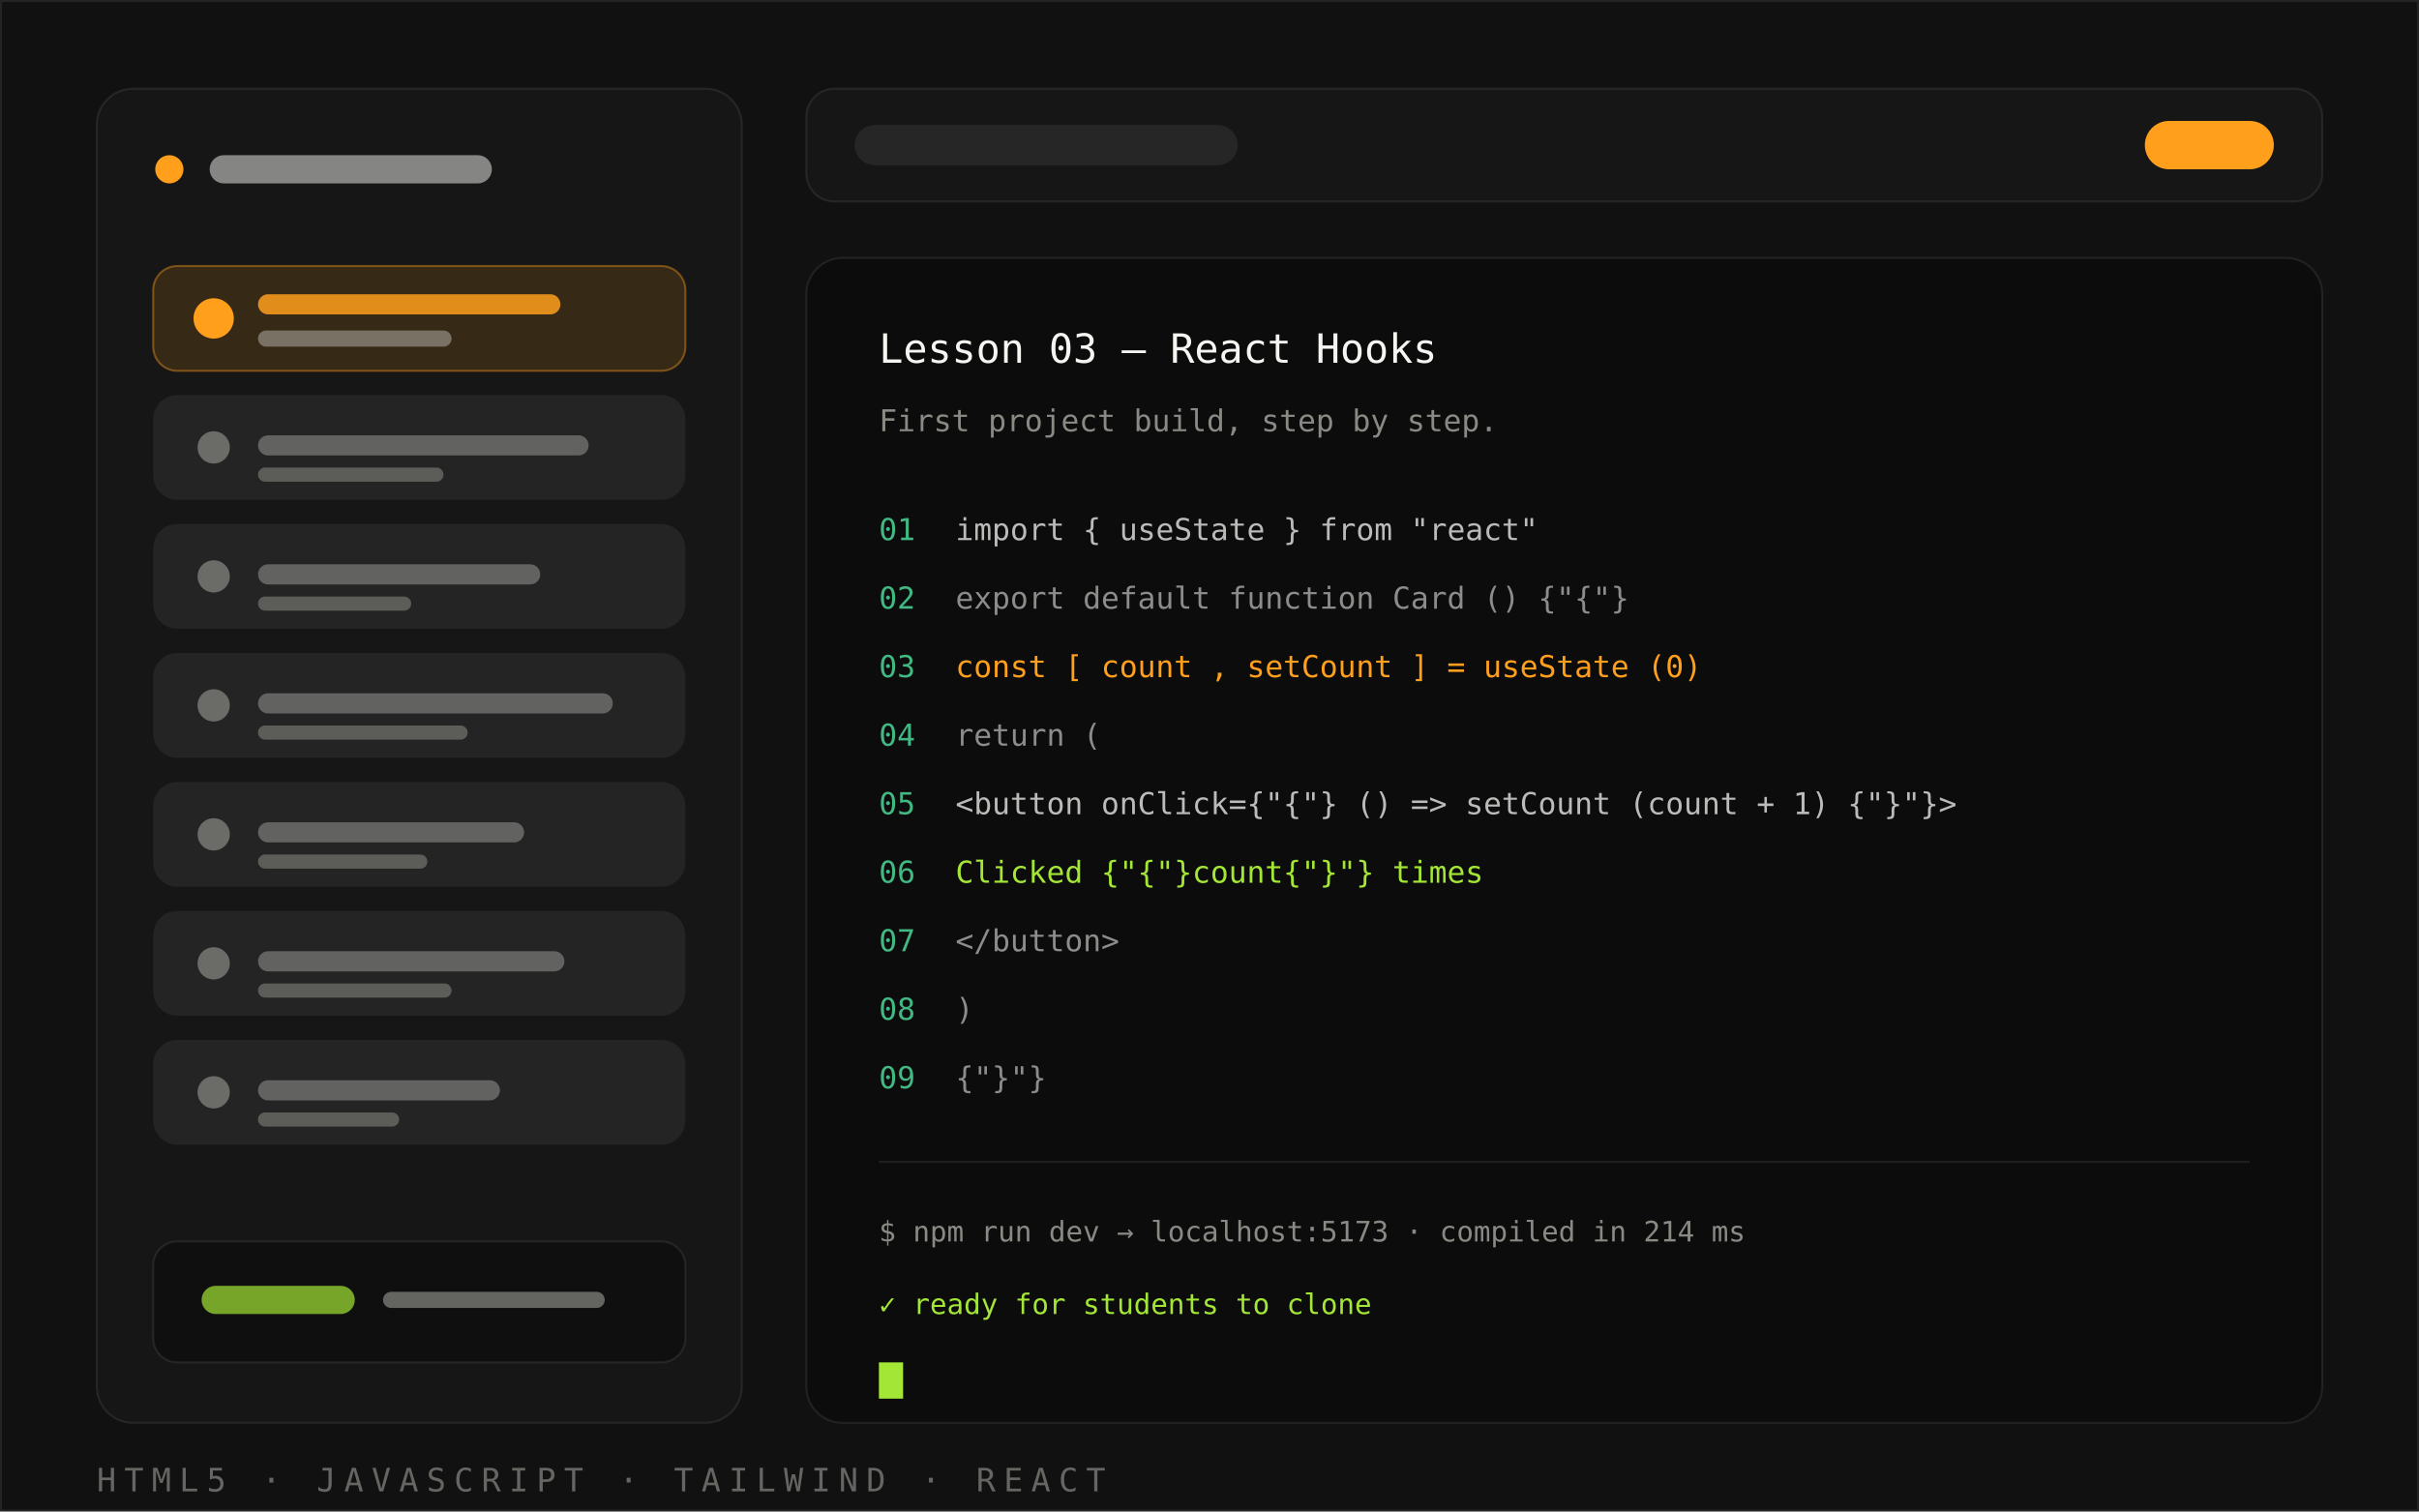
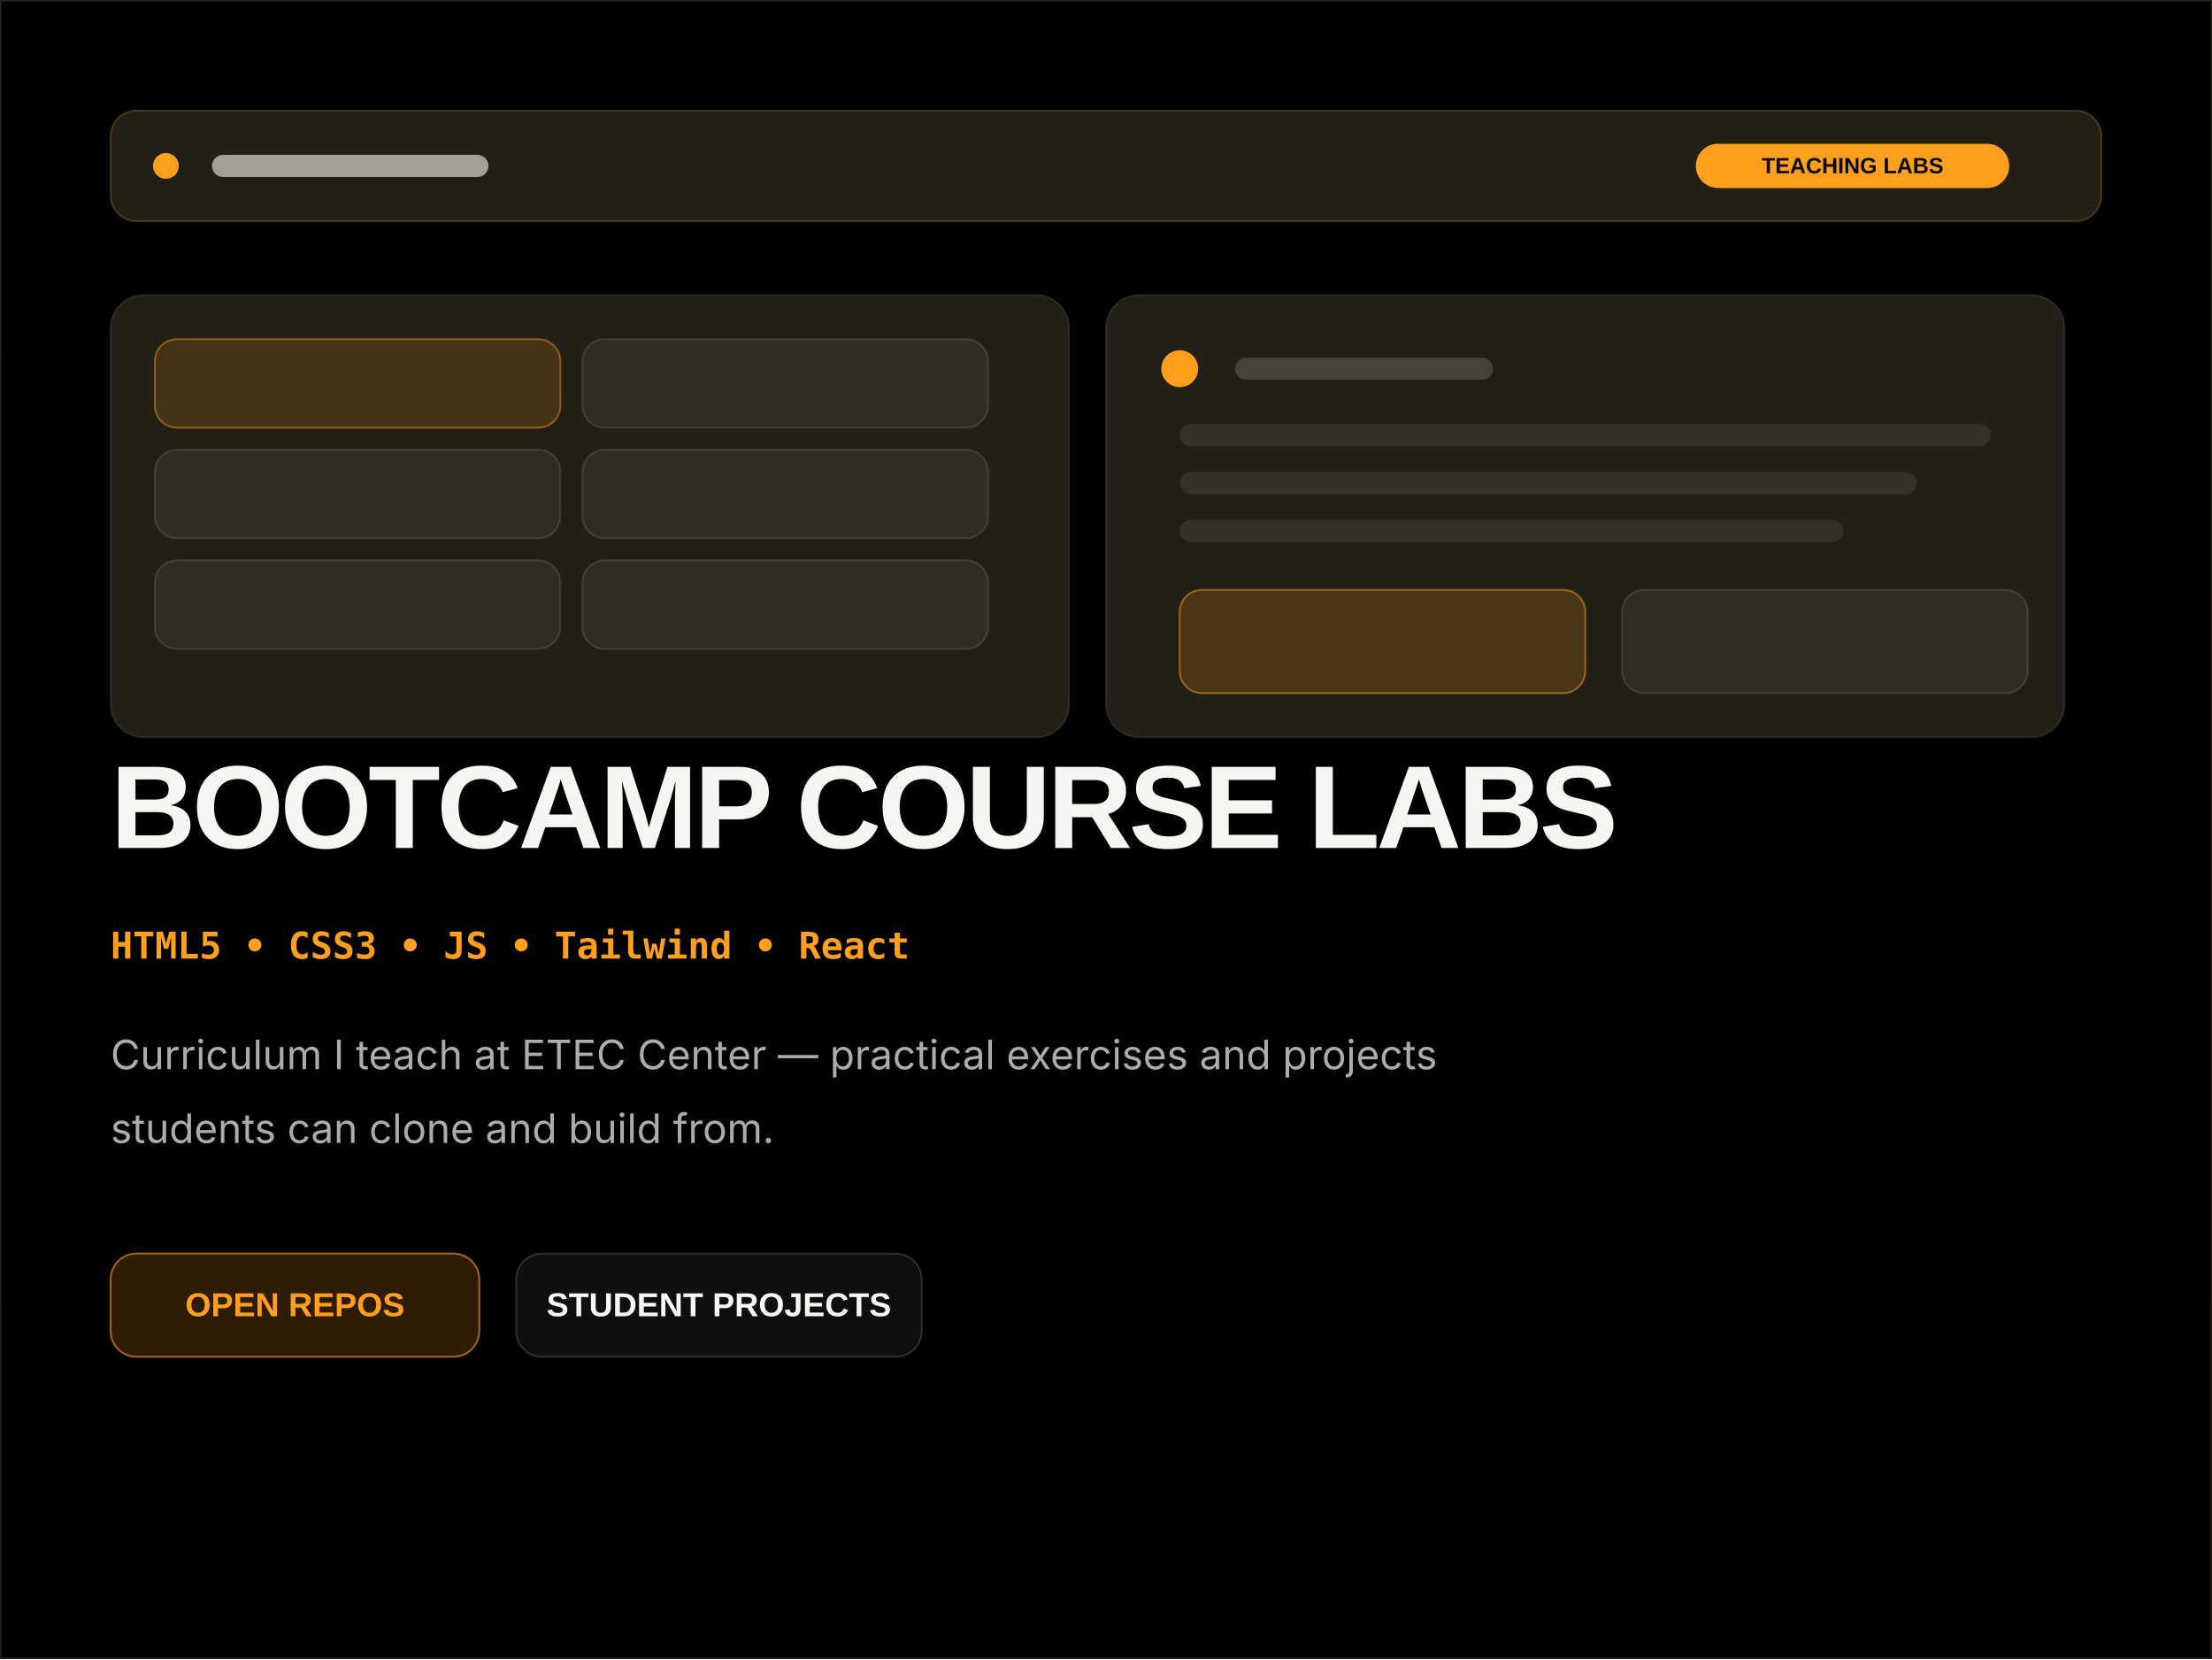
- <svg xmlns="http://www.w3.org/2000/svg" width="1200" height="750" viewBox="0 0 1200 750" fill="none">
-   <rect width="1200" height="750" fill="#111111" />
-   <rect x="0.5" y="0.5" width="1199" height="749" stroke="rgba(255,255,255,0.08)" />
-   <rect x="48" y="44" width="320" height="662" rx="18" fill="#161616" stroke="rgba(255,255,255,0.08)" />
-   <circle cx="84" cy="84" r="7" fill="#FF9F1C" />
-   <rect x="104" y="77" width="140" height="14" rx="7" fill="rgba(245,245,242,0.5)" />
+ <svg xmlns="http://www.w3.org/2000/svg" width="1200" height="900" viewBox="0 0 1200 900">
+   <defs>
+     <linearGradient id="bg5" x1="0" y1="0" x2="0" y2="900" gradientUnits="userSpaceOnUse">
+       <stop offset="0" stop-color="#16130F" />
+       <stop offset="1" stop-color="#0F0C0A" />
+     </linearGradient>
+   </defs>
+   <rect width="1200" height="900" fill="url(#bg5)" />
+   <rect x="0.5" y="0.5" width="1199" height="899" stroke="rgba(255,255,255,0.08)" />
+   <rect x="60" y="60" width="1080" height="60" rx="14" fill="#221F17" stroke="rgba(255,159,28,0.25)" />
+   <circle cx="90" cy="90" r="7" fill="#FF9F1C" />
+   <rect x="115" y="84" width="150" height="12" rx="6" fill="rgba(245,245,242,0.6)" />
+   <rect x="920" y="78" width="170" height="24" rx="12" fill="#FF9F1C" />
+   <text x="1005" y="94" fill="#0A0A0A" font-family="Inter Tight, Arial" font-size="12" font-weight="800" text-anchor="middle">TEACHING LABS</text>
  <g>
-     <rect x="76" y="132" width="264" height="52" rx="12" fill="rgba(255,159,28,0.14)" stroke="rgba(255,159,28,0.4)" />
-     <circle cx="106" cy="158" r="10" fill="#FF9F1C" />
-     <rect x="128" y="146" width="150" height="10" rx="5" fill="#FF9F1C" opacity="0.85" />
-     <rect x="128" y="164" width="96" height="8" rx="4" fill="rgba(245,245,242,0.35)" />
-     <g fill="rgba(255,255,255,0.06)">
-       <rect x="76" y="196" width="264" height="52" rx="12" />
-       <rect x="76" y="260" width="264" height="52" rx="12" />
-       <rect x="76" y="324" width="264" height="52" rx="12" />
-       <rect x="76" y="388" width="264" height="52" rx="12" />
-       <rect x="76" y="452" width="264" height="52" rx="12" />
-       <rect x="76" y="516" width="264" height="52" rx="12" />
-     </g>
-     <g fill="rgba(138,138,133,0.7)">
-       <circle cx="106" cy="222" r="8" />
-       <circle cx="106" cy="286" r="8" />
-       <circle cx="106" cy="350" r="8" />
-       <circle cx="106" cy="414" r="8" />
-       <circle cx="106" cy="478" r="8" />
-       <circle cx="106" cy="542" r="8" />
-     </g>
-     <g fill="rgba(245,245,242,0.3)">
-       <rect x="128" y="216" width="164" height="10" rx="5" />
-       <rect x="128" y="280" width="140" height="10" rx="5" />
-       <rect x="128" y="344" width="176" height="10" rx="5" />
-       <rect x="128" y="408" width="132" height="10" rx="5" />
-       <rect x="128" y="472" width="152" height="10" rx="5" />
-       <rect x="128" y="536" width="120" height="10" rx="5" />
-     </g>
-     <g fill="rgba(138,138,133,0.55)">
-       <rect x="128" y="232" width="92" height="7" rx="3.5" />
-       <rect x="128" y="296" width="76" height="7" rx="3.5" />
-       <rect x="128" y="360" width="104" height="7" rx="3.5" />
-       <rect x="128" y="424" width="84" height="7" rx="3.5" />
-       <rect x="128" y="488" width="96" height="7" rx="3.5" />
-       <rect x="128" y="552" width="70" height="7" rx="3.5" />
-     </g>
+     <rect x="60" y="160" width="520" height="240" rx="18" fill="#221F17" stroke="rgba(255,255,255,0.1)" />
+     <rect x="84" y="184" width="220" height="48" rx="12" fill="rgba(255,159,28,0.16)" stroke="rgba(255,159,28,0.45)" />
+     <rect x="316" y="184" width="220" height="48" rx="12" fill="rgba(255,255,255,0.06)" stroke="rgba(255,255,255,0.12)" />
+     <rect x="84" y="244" width="220" height="48" rx="12" fill="rgba(255,255,255,0.06)" stroke="rgba(255,255,255,0.12)" />
+     <rect x="316" y="244" width="220" height="48" rx="12" fill="rgba(255,255,255,0.06)" stroke="rgba(255,255,255,0.12)" />
+     <rect x="84" y="304" width="220" height="48" rx="12" fill="rgba(255,255,255,0.06)" stroke="rgba(255,255,255,0.12)" />
+     <rect x="316" y="304" width="220" height="48" rx="12" fill="rgba(255,255,255,0.06)" stroke="rgba(255,255,255,0.12)" />
  </g>
-   <rect x="76" y="616" width="264" height="60" rx="12" fill="#0F0F0F" stroke="rgba(255,255,255,0.08)" />
-   <rect x="100" y="638" width="76" height="14" rx="7" fill="rgba(163,230,53,0.7)" />
-   <rect x="190" y="641" width="110" height="8" rx="4" fill="rgba(138,138,133,0.7)" />
-   <rect x="400" y="44" width="752" height="56" rx="14" fill="#161616" stroke="rgba(255,255,255,0.08)" />
-   <rect x="424" y="62" width="190" height="20" rx="10" fill="rgba(255,255,255,0.07)" />
-   <rect x="1064" y="60" width="64" height="24" rx="12" fill="#FF9F1C" />
-   <rect x="400" y="128" width="752" height="578" rx="18" fill="#0C0C0C" stroke="rgba(255,255,255,0.08)" />
-   <g font-family="monospace">
-     <text x="436" y="180" font-size="20" fill="#F5F5F2">Lesson 03 — React Hooks</text>
-     <text x="436" y="214" font-size="15" fill="#8A8A85">First project build, step by step.</text>
-     <g font-size="15">
-       <text x="436" y="268" fill="#42B883">01</text>
-       <text x="474" y="268" fill="rgba(245,245,242,0.75)">import  {  useState  }  from  "react"</text>
-       <text x="436" y="302" fill="#42B883">02</text>
-       <text x="474" y="302" fill="rgba(245,245,242,0.55)">export  default  function  Card () {"{"}</text>
-       <text x="436" y="336" fill="#42B883">03</text>
-       <text x="474" y="336" fill="#FF9F1C">const  [ count , setCount ] = useState (0)</text>
-       <text x="436" y="370" fill="#42B883">04</text>
-       <text x="474" y="370" fill="rgba(245,245,242,0.55)">return (</text>
-       <text x="436" y="404" fill="#42B883">05</text>
-       <text x="474" y="404" fill="rgba(245,245,242,0.75)">&lt;button onClick={"{"} () =&gt; setCount (count + 1) {"}"}&gt;</text>
-       <text x="436" y="438" fill="#42B883">06</text>
-       <text x="474" y="438" fill="#A3E635">Clicked {"{"}count{"}"} times</text>
-       <text x="436" y="472" fill="#42B883">07</text>
-       <text x="474" y="472" fill="rgba(245,245,242,0.55)">&lt;/button&gt;</text>
-       <text x="436" y="506" fill="#42B883">08</text>
-       <text x="474" y="506" fill="rgba(245,245,242,0.55)">)</text>
-       <text x="436" y="540" fill="#42B883">09</text>
-       <text x="474" y="540" fill="rgba(245,245,242,0.55)">{"}"}</text>
-     </g>
-     <rect x="436" y="576" width="680" height="1" fill="rgba(255,255,255,0.08)" />
-     <text x="436" y="616" font-size="14" fill="#8A8A85">$ npm run dev  →  localhost:5173  ·  compiled in 214 ms</text>
-     <text x="436" y="652" font-size="14" fill="#A3E635">✓ ready for students to clone</text>
+   <g>
+     <rect x="600" y="160" width="520" height="240" rx="18" fill="#221F17" stroke="rgba(255,255,255,0.1)" />
+     <circle cx="640" cy="200" r="10" fill="#FF9F1C" />
+     <rect x="670" y="194" width="140" height="12" rx="6" fill="rgba(255,255,255,0.16)" />
+     <rect x="640" y="230" width="440" height="12" rx="6" fill="rgba(255,255,255,0.08)" />
+     <rect x="640" y="256" width="400" height="12" rx="6" fill="rgba(255,255,255,0.08)" />
+     <rect x="640" y="282" width="360" height="12" rx="6" fill="rgba(255,255,255,0.08)" />
+     <rect x="640" y="320" width="220" height="56" rx="12" fill="rgba(255,159,28,0.18)" stroke="rgba(255,159,28,0.5)" />
+     <rect x="880" y="320" width="220" height="56" rx="12" fill="rgba(255,255,255,0.06)" stroke="rgba(255,255,255,0.12)" />
  </g>
-   <rect x="436" y="676" width="12" height="18" fill="#A3E635" />
-   <text x="48" y="740" font-family="monospace" font-size="16" letter-spacing="4" fill="rgba(138,138,133,0.7)">HTML5 · JAVASCRIPT · TAILWIND · REACT</text>
+   <text x="60" y="460" fill="#F5F5F2" font-family="Inter Tight, Arial Black, Arial" font-size="64" font-weight="800" letter-spacing="-2px">BOOTCAMP COURSE LABS</text>
+   <text x="60" y="520" fill="#FF9F1C" font-family="JetBrains Mono, monospace" font-size="20" font-weight="600">HTML5 • CSS3 • JS • Tailwind • React</text>
+   <text x="60" y="580" fill="rgba(245,245,242,0.7)" font-family="Inter, Arial" font-size="22" line-height="34">Curriculum I teach at ETEC Center — practical exercises and projects</text>
+   <text x="60" y="620" fill="rgba(245,245,242,0.7)" font-family="Inter, Arial" font-size="22" line-height="34">students can clone and build from.</text>
+   <rect x="60" y="680" width="200" height="56" rx="14" fill="rgba(255,159,28,0.18)" stroke="rgba(255,159,28,0.6)" />
+   <text x="160" y="714" fill="#FF9F1C" font-family="Inter Tight, Arial" font-size="18" font-weight="800" text-anchor="middle">OPEN REPOS</text>
+   <rect x="280" y="680" width="220" height="56" rx="14" fill="rgba(255,255,255,0.06)" stroke="rgba(255,255,255,0.15)" />
+   <text x="390" y="714" fill="#F5F5F2" font-family="Inter Tight, Arial" font-size="18" font-weight="800" text-anchor="middle">STUDENT PROJECTS</text>
</svg>
